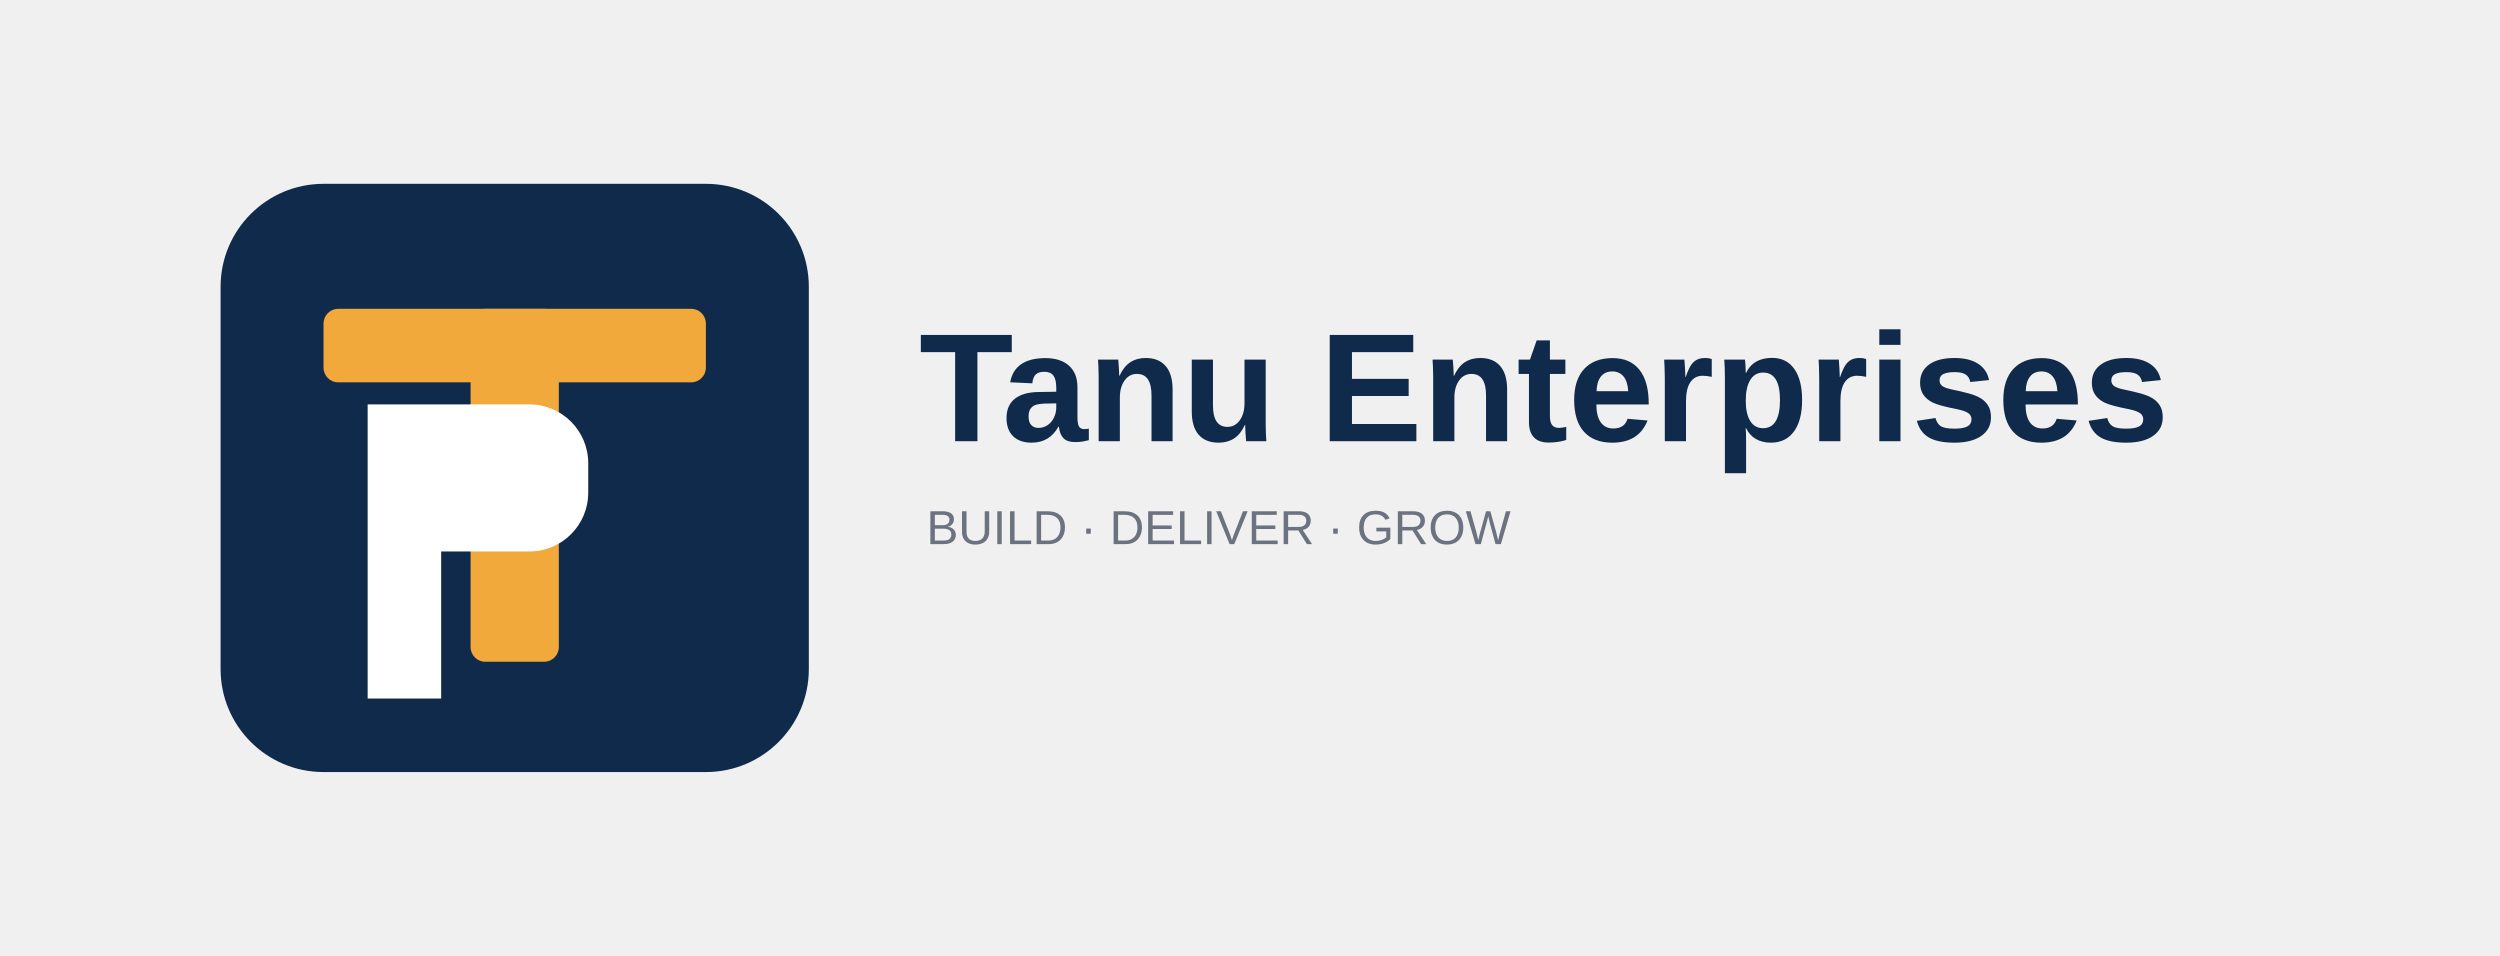
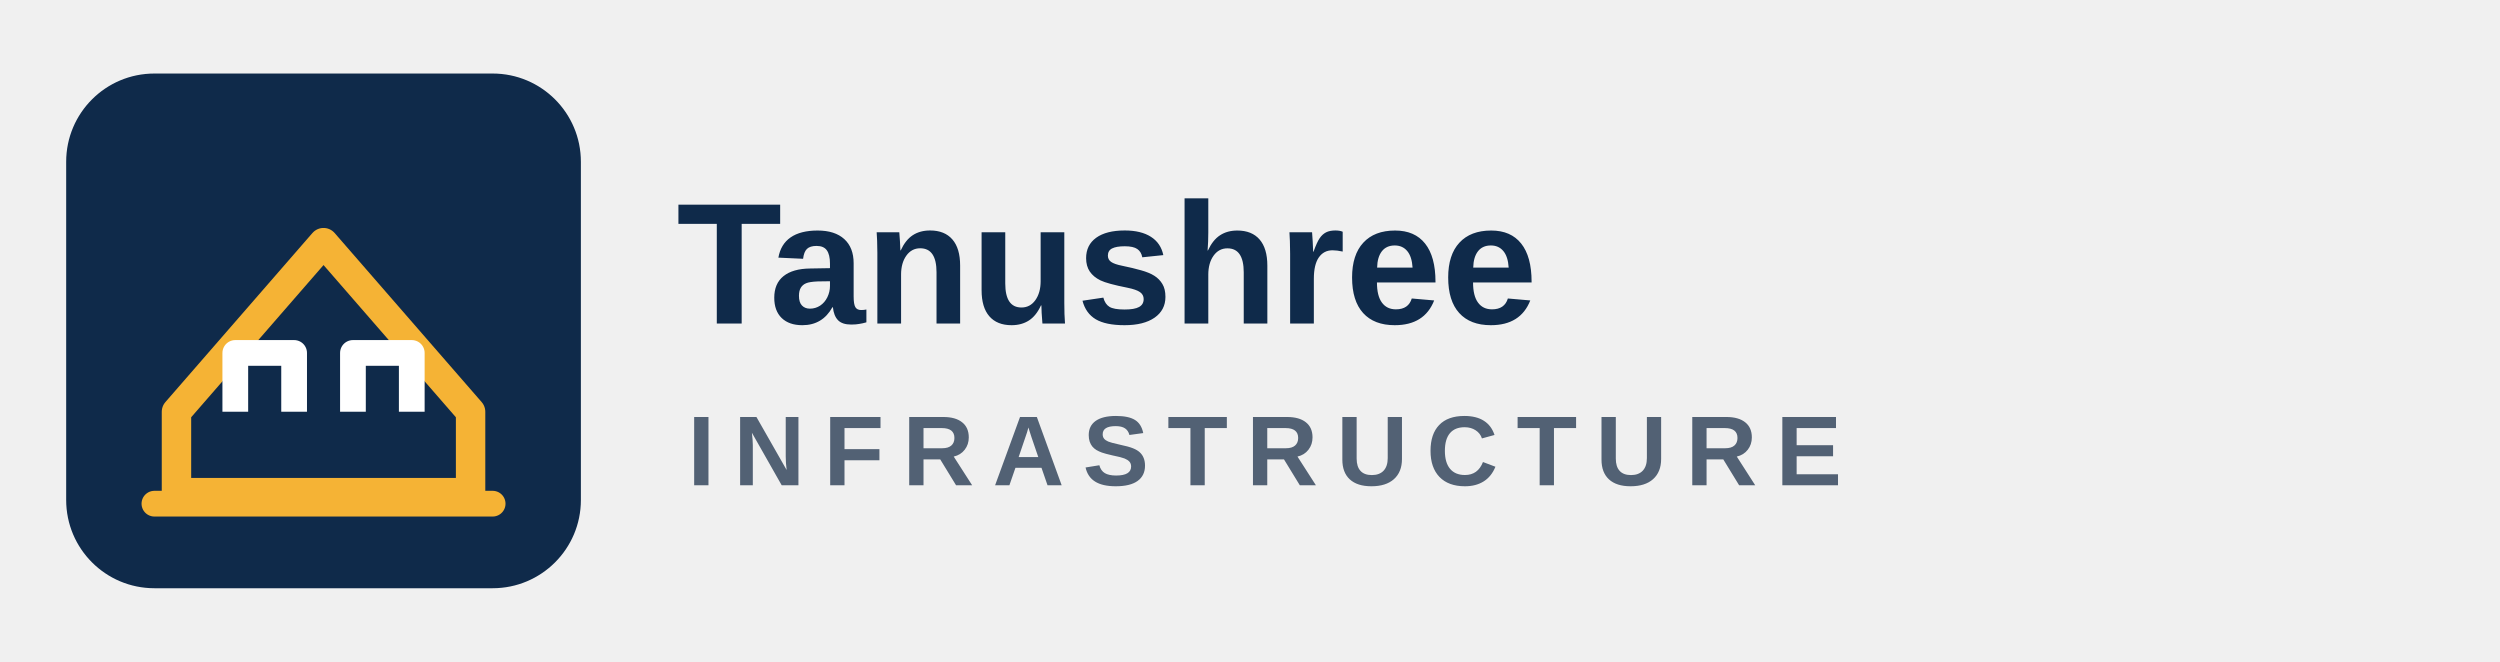
- <svg xmlns="http://www.w3.org/2000/svg" width="100%" viewBox="0 0 680 260" role="img" style="">
-   <defs>
-     <mask id="imagine-text-gaps-pb8947" maskUnits="userSpaceOnUse">
-       <rect x="0" y="0" width="680" height="260" fill="white" />
-       <rect x="-4" y="-10" width="347.984" height="51" fill="black" rx="2" />
-       <rect x="-2" y="44" width="232.922" height="19" fill="black" rx="2" />
-     </mask>
-   </defs>
-   <g transform="translate(60,50)" style="fill:rgb(0, 0, 0);stroke:none;color:rgb(11, 11, 11);stroke-width:1px;stroke-linecap:butt;stroke-linejoin:miter;opacity:1;font-family:anthropic-sans, -apple-system, BlinkMacSystemFont, &quot;Segoe UI&quot;, sans-serif;font-size:16px;font-weight:400;text-anchor:start;dominant-baseline:auto">
-     <rect x="0" y="0" width="160" height="160" rx="28" fill="#0F2A4A" style="fill:rgb(15, 42, 74);stroke:none;color:rgb(11, 11, 11);stroke-width:1px;stroke-linecap:butt;stroke-linejoin:miter;opacity:1;font-family:anthropic-sans, -apple-system, BlinkMacSystemFont, &quot;Segoe UI&quot;, sans-serif;font-size:16px;font-weight:400;text-anchor:start;dominant-baseline:auto" />
-     <rect x="28" y="34" width="104" height="20" rx="4" fill="#F2A93B" style="fill:rgb(242, 169, 59);stroke:none;color:rgb(11, 11, 11);stroke-width:1px;stroke-linecap:butt;stroke-linejoin:miter;opacity:1;font-family:anthropic-sans, -apple-system, BlinkMacSystemFont, &quot;Segoe UI&quot;, sans-serif;font-size:16px;font-weight:400;text-anchor:start;dominant-baseline:auto" />
-     <rect x="68" y="34" width="24" height="96" rx="4" fill="#F2A93B" style="fill:rgb(242, 169, 59);stroke:none;color:rgb(11, 11, 11);stroke-width:1px;stroke-linecap:butt;stroke-linejoin:miter;opacity:1;font-family:anthropic-sans, -apple-system, BlinkMacSystemFont, &quot;Segoe UI&quot;, sans-serif;font-size:16px;font-weight:400;text-anchor:start;dominant-baseline:auto" />
-     <path d="M40 130 L40 70 Q40 60 50 60 L100 60 Q110 60 110 70 L110 78 Q110 88 100 88 L70 88 L70 130 Z" fill="none" mask="url(#imagine-text-gaps-pb8947)" style="fill:none;stroke:none;color:rgb(11, 11, 11);stroke-width:1px;stroke-linecap:butt;stroke-linejoin:miter;opacity:1;font-family:anthropic-sans, -apple-system, BlinkMacSystemFont, &quot;Segoe UI&quot;, sans-serif;font-size:16px;font-weight:400;text-anchor:start;dominant-baseline:auto" />
-     <rect x="40" y="60" width="20" height="70" rx="4" fill="#FFFFFF" opacity="0" style="fill:rgb(255, 255, 255);stroke:none;color:rgb(11, 11, 11);stroke-width:1px;stroke-linecap:butt;stroke-linejoin:miter;opacity:0;font-family:anthropic-sans, -apple-system, BlinkMacSystemFont, &quot;Segoe UI&quot;, sans-serif;font-size:16px;font-weight:400;text-anchor:start;dominant-baseline:auto" />
-     <path d="M40 60 h44 a16 16 0 0 1 16 16 v8 a16 16 0 0 1 -16 16 h-24 v40 h-20 z" fill="#FFFFFF" style="fill:rgb(255, 255, 255);stroke:none;color:rgb(11, 11, 11);stroke-width:1px;stroke-linecap:butt;stroke-linejoin:miter;opacity:1;font-family:anthropic-sans, -apple-system, BlinkMacSystemFont, &quot;Segoe UI&quot;, sans-serif;font-size:16px;font-weight:400;text-anchor:start;dominant-baseline:auto" />
-   </g>
-   <g transform="translate(250,90)" style="fill:rgb(0, 0, 0);stroke:none;color:rgb(11, 11, 11);stroke-width:1px;stroke-linecap:butt;stroke-linejoin:miter;opacity:1;font-family:anthropic-sans, -apple-system, BlinkMacSystemFont, &quot;Segoe UI&quot;, sans-serif;font-size:16px;font-weight:400;text-anchor:start;dominant-baseline:auto">
-     <text x="0" y="30" font-size="42" fill="#0F2A4A" style="fill:rgb(15, 42, 74);stroke:none;color:rgb(11, 11, 11);stroke-width:1px;stroke-linecap:butt;stroke-linejoin:miter;opacity:1;font-family:Arial, sans-serif;font-size:42px;font-weight:700;text-anchor:start;dominant-baseline:auto">Tanu Enterprises</text>
-     <text x="2" y="58" font-size="13" fill="#6B7280" style="fill:rgb(107, 114, 128);stroke:none;color:rgb(11, 11, 11);stroke-width:1px;stroke-linecap:butt;stroke-linejoin:miter;opacity:1;font-family:Arial, sans-serif;font-size:13px;font-weight:400;text-anchor:start;dominant-baseline:auto">BUILD · DELIVER · GROW</text>
-   </g>
+ <svg xmlns="http://www.w3.org/2000/svg" viewBox="0 0 680 180" role="img" aria-labelledby="title desc">
+   <rect x="18" y="20" width="140" height="140" rx="24" fill="#0F2A4A" />
+   <path d="M48 112 88 66l40 46v22H48z" fill="none" stroke="#F5B335" stroke-width="8" stroke-linejoin="round" />
+   <path d="M64 112V96h16v16m16 0V96h16v16" fill="none" stroke="#fff" stroke-width="7" stroke-linejoin="round" />
+   <path d="M42 137h92" stroke="#F5B335" stroke-width="7" stroke-linecap="round" />
+   <text x="184" y="88" font-family="Arial, sans-serif" font-size="47" font-weight="700" fill="#0F2A4A">Tanushree</text>
+   <text x="187" y="132" font-family="Arial, sans-serif" font-size="27" font-weight="600" letter-spacing="5" fill="#526174">INFRASTRUCTURE</text>
</svg>
